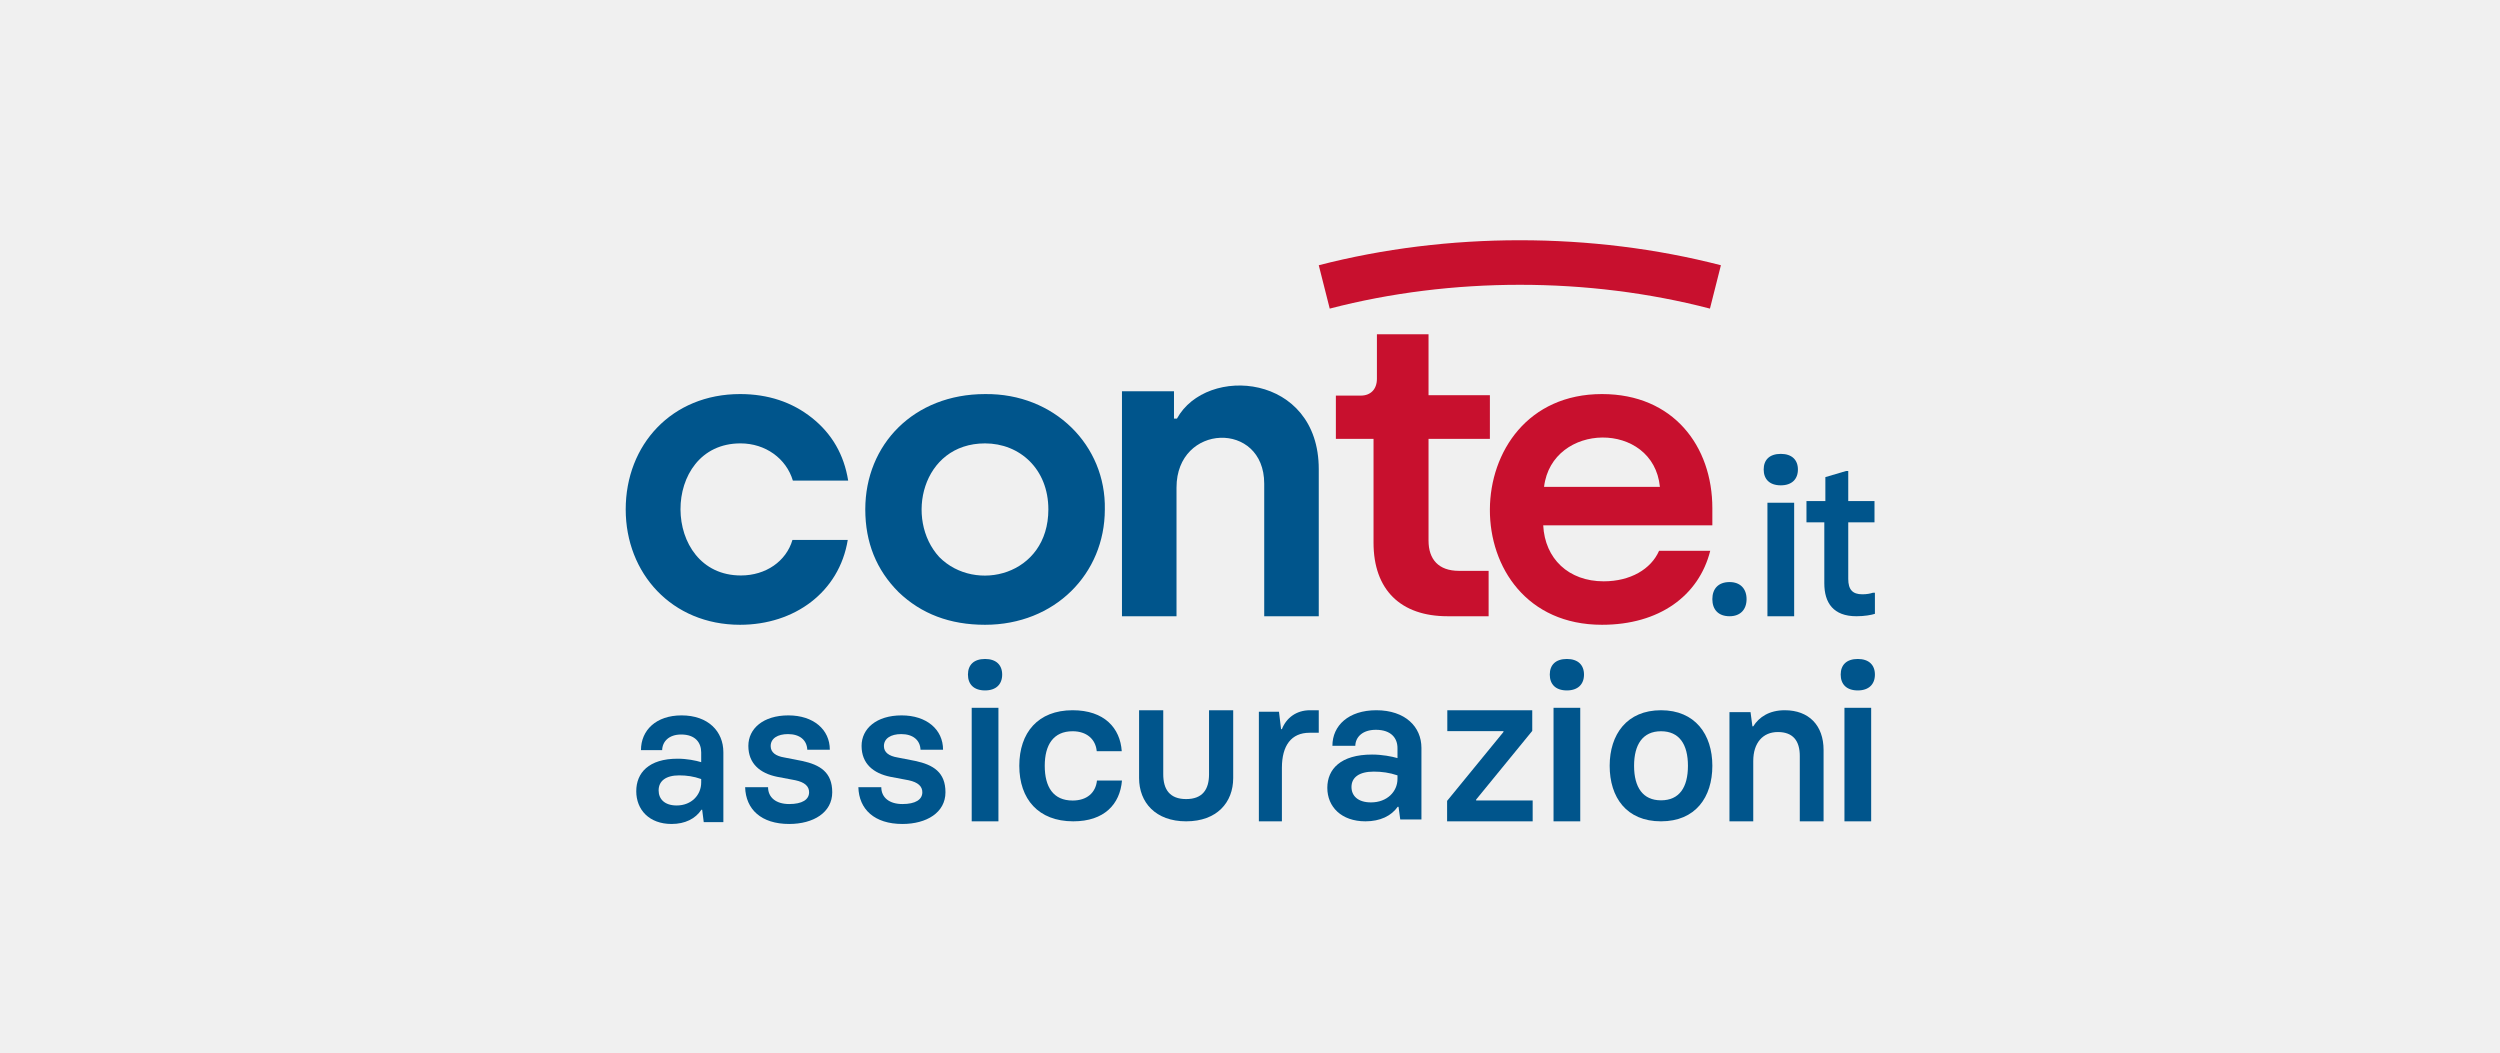
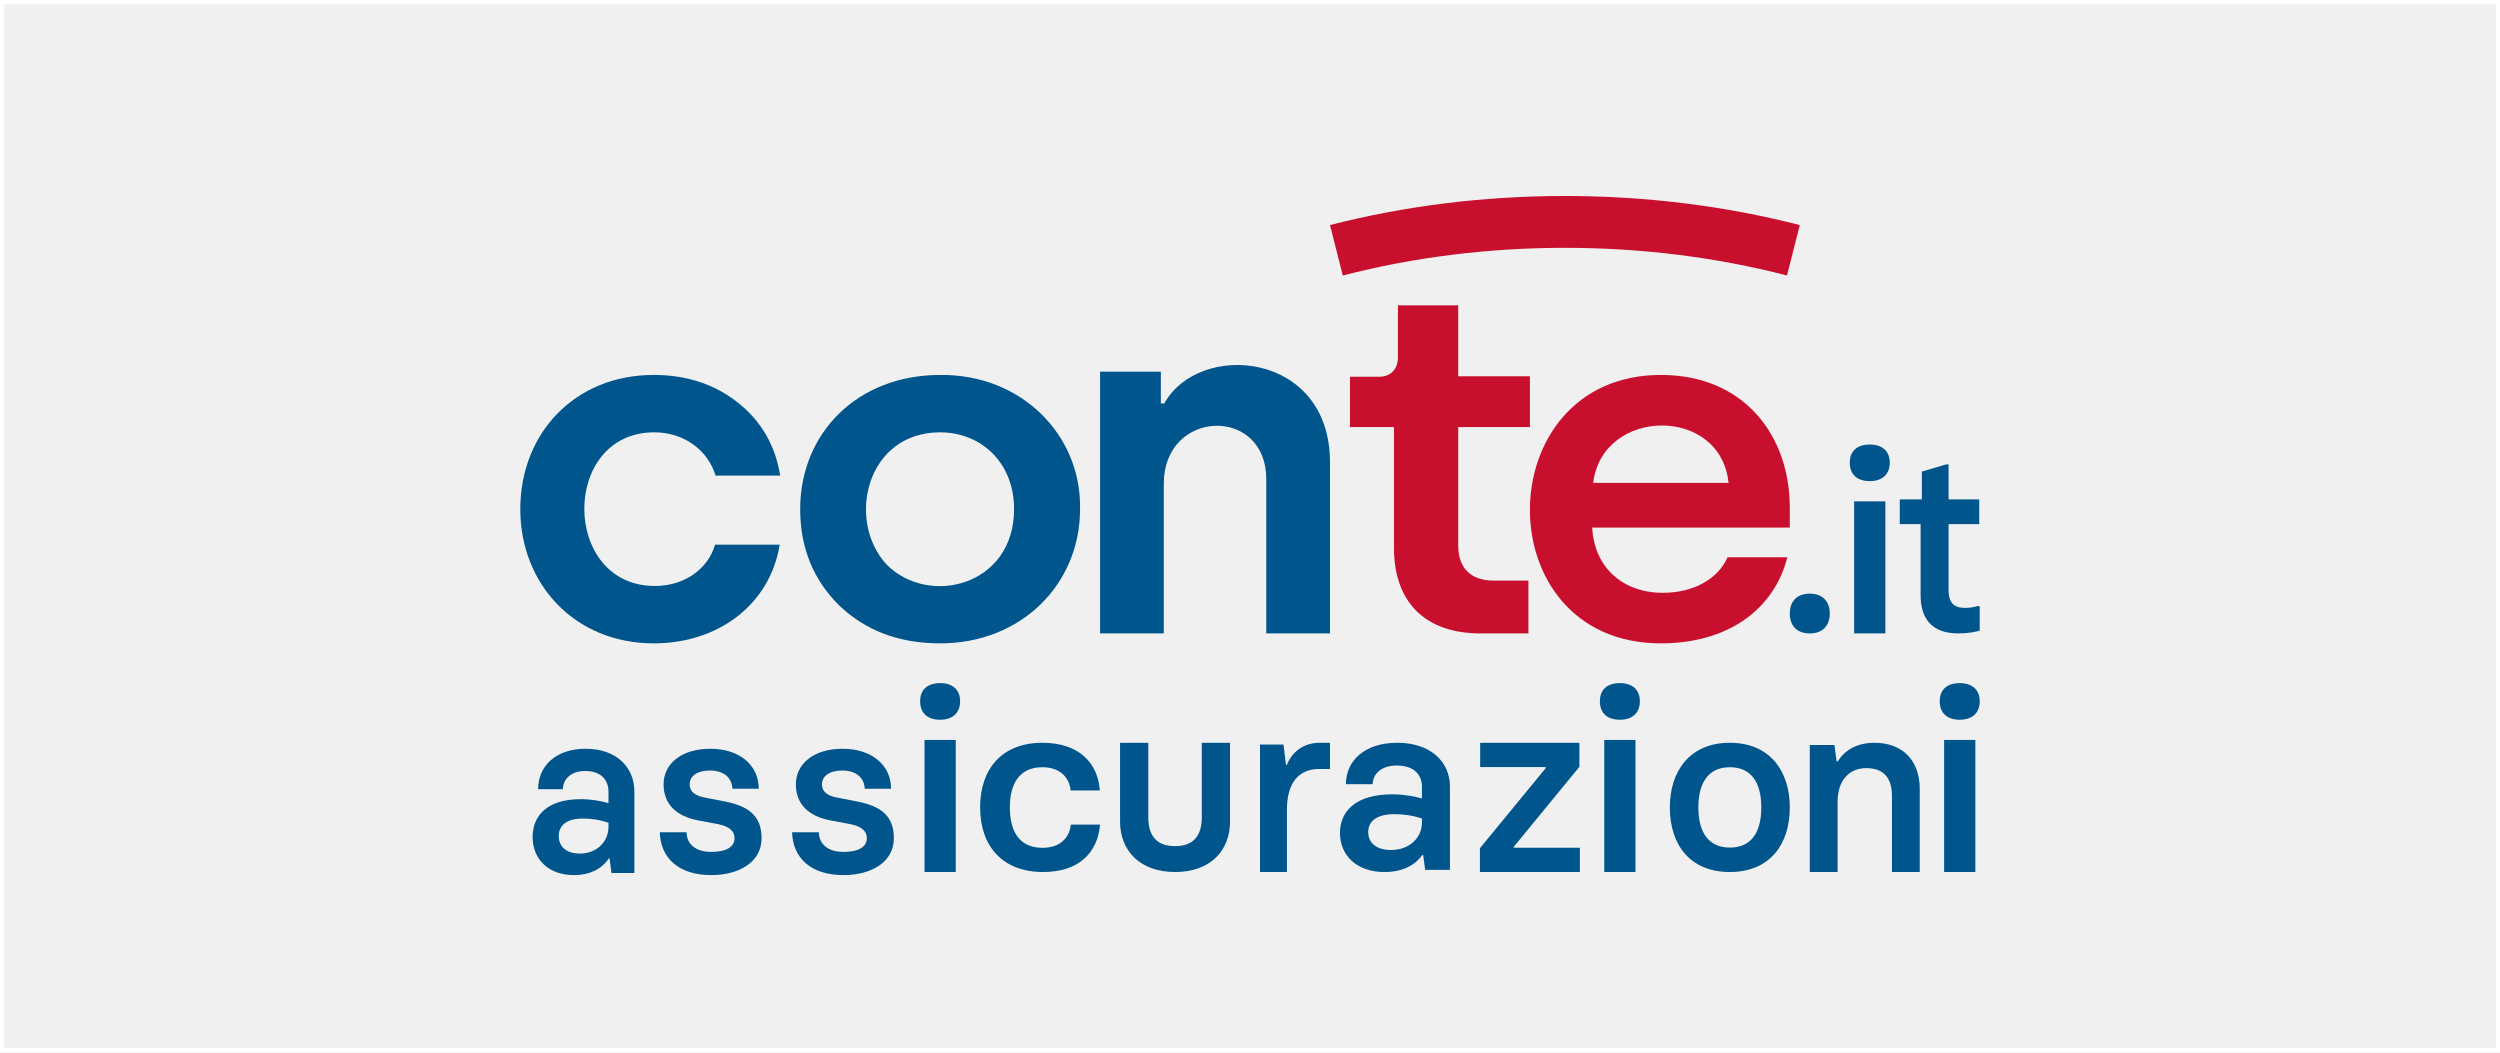
<svg xmlns="http://www.w3.org/2000/svg" width="594" height="250" viewBox="0 0 594 250" fill="none">
+   <rect x="0.5" y="0.5" width="593" height="249" stroke="white" />
  <g clip-path="url(#clip0_4276_84)">
-     <mask id="mask0_4276_84" style="mask-type:luminance" maskUnits="userSpaceOnUse" x="143" y="48" width="309" height="154">
-       <path d="M452 48H143V201.668H452V48Z" fill="white" />
+     <mask id="mask0_4276_84" style="mask-type:luminance" maskUnits="userSpaceOnUse" x="117" y="36" width="361" height="179">
+       <path d="M478 36H117V214.778H478V36Z" fill="white" />
    </mask>
    <g mask="url(#mask0_4276_84)">
-       <path d="M166.604 185.921V185.099C164.833 184.471 163.154 184.229 161.383 184.229C158.167 184.229 156.49 185.582 156.49 187.805C156.49 189.834 157.887 191.38 160.777 191.38C164.319 191.38 166.604 188.868 166.604 185.921ZM151.176 187.998C151.176 183.649 154.112 180.267 161.011 180.267C163.201 180.267 165.345 180.703 166.604 181.089V178.769C166.604 176.45 165.205 174.518 161.85 174.518C158.913 174.518 157.375 176.209 157.328 178.238H152.294C152.294 173.503 155.883 169.976 161.943 169.976C168.282 169.976 171.871 173.793 171.871 178.721V195.342H167.209L166.836 192.394H166.65C165.252 194.52 162.782 195.776 159.565 195.776C154.251 195.776 151.176 192.394 151.176 187.998Z" fill="#00558C" />
-       <path d="M177.044 187.032H182.492C182.492 189.496 184.404 191.042 187.511 191.042C190.617 191.042 192.242 189.98 192.242 188.24C192.242 186.838 191.239 185.872 188.993 185.389L184.644 184.567C180.628 183.746 177.809 181.475 177.809 177.223C177.809 173.116 181.345 169.976 187.32 169.976C193.246 169.976 197.166 173.31 197.166 178.141H191.812C191.717 175.87 190.044 174.421 187.224 174.421C184.786 174.421 183.113 175.436 183.113 177.272C183.113 178.769 184.308 179.639 186.364 179.977L190.57 180.799C194.871 181.717 197.739 183.505 197.739 188.24C197.739 193.071 193.246 195.776 187.511 195.776C180.867 195.776 177.188 192.297 177.044 187.032Z" fill="#00558C" />
-       <path d="M203.947 187.032H209.396C209.396 189.496 211.308 191.042 214.415 191.042C217.521 191.042 219.146 189.98 219.146 188.24C219.146 186.838 218.143 185.872 215.896 185.389L211.546 184.567C207.532 183.746 204.711 181.475 204.711 177.223C204.711 173.116 208.249 169.976 214.224 169.976C220.15 169.976 224.07 173.31 224.07 178.141H218.716C218.621 175.87 216.948 174.421 214.128 174.421C211.69 174.421 210.018 175.436 210.018 177.272C210.018 178.769 211.212 179.639 213.268 179.977L217.474 180.799C221.775 181.717 224.642 183.505 224.642 188.24C224.642 193.071 220.15 195.776 214.415 195.776C207.771 195.776 204.09 192.297 203.947 187.032Z" fill="#00558C" />
-       <mask id="mask1_4276_84" style="mask-type:luminance" maskUnits="userSpaceOnUse" x="124" y="32" width="346" height="188">
-         <path d="M124.272 219.513H469.876V32.718H124.272V219.513Z" fill="white" />
+       <path d="M144.576 196.457V195.501C142.507 194.771 140.546 194.489 138.477 194.489C134.72 194.489 132.76 196.063 132.76 198.65C132.76 201.01 134.393 202.808 137.769 202.808C141.907 202.808 144.576 199.886 144.576 196.457ZM126.552 198.873C126.552 193.815 129.982 189.88 138.042 189.88C140.601 189.88 143.106 190.386 144.576 190.836V188.137C144.576 185.439 142.942 183.191 139.022 183.191C135.591 183.191 133.794 185.158 133.739 187.519H127.858C127.858 182.01 132.051 177.907 139.131 177.907C146.536 177.907 150.729 182.347 150.729 188.081V207.418H145.284L144.848 203.988H144.63C142.997 206.462 140.111 207.923 136.353 207.923C130.145 207.923 126.552 203.988 126.552 198.873Z" fill="#00558C" />
+       <path d="M156.773 197.749H163.138C163.138 200.617 165.372 202.415 169.002 202.415C172.631 202.415 174.53 201.179 174.53 199.155C174.53 197.524 173.358 196.4 170.733 195.838L165.652 194.882C160.961 193.927 157.667 191.285 157.667 186.338C157.667 181.56 161.798 177.907 168.779 177.907C175.702 177.907 180.281 181.786 180.281 187.406H174.027C173.916 184.764 171.962 183.078 168.667 183.078C165.819 183.078 163.864 184.258 163.864 186.395C163.864 188.137 165.26 189.148 167.662 189.542L172.576 190.498C177.601 191.566 180.951 193.646 180.951 199.155C180.951 204.775 175.702 207.923 169.002 207.923C161.24 207.923 156.941 203.876 156.773 197.749Z" fill="#00558C" />
+       <path d="M188.204 197.749H194.57C194.57 200.617 196.804 202.415 200.433 202.415C204.062 202.415 205.961 201.179 205.961 199.155C205.961 197.524 204.789 196.4 202.164 195.838L197.082 194.882C192.392 193.927 189.097 191.285 189.097 186.338C189.097 181.56 193.23 177.907 200.21 177.907C207.133 177.907 211.713 181.786 211.713 187.406H205.458C205.347 184.764 203.393 183.078 200.098 183.078C197.25 183.078 195.296 184.258 195.296 186.395C195.296 188.137 196.692 189.148 199.093 189.542L204.007 190.498C209.032 191.566 212.382 193.646 212.382 199.155C212.382 204.775 207.133 207.923 200.433 207.923C192.671 207.923 188.371 203.876 188.204 197.749Z" fill="#00558C" />
+       <mask id="mask1_4276_84" style="mask-type:luminance" maskUnits="userSpaceOnUse" x="95" y="18" width="404" height="218">
+         <path d="M95.121 235.537H498.884V18.221H95.121V235.537Z" fill="white" />
      </mask>
      <g mask="url(#mask1_4276_84)">
-         <path d="M230.877 195.148H237.228V168.175H230.877V195.148ZM229.986 160.283C229.986 157.982 231.379 156.571 234.053 156.571C236.67 156.571 238.118 157.982 238.118 160.283C238.118 162.583 236.67 164.046 234.053 164.046C231.379 164.046 229.986 162.583 229.986 160.283Z" fill="#00558C" />
+         <path d="M219.665 207.192H227.085V175.812H219.665V207.192ZM218.625 166.629C218.625 163.953 220.252 162.311 223.376 162.311C226.434 162.311 228.125 163.953 228.125 166.629C228.125 169.306 226.434 171.008 223.376 171.008C220.252 171.008 218.625 169.306 218.625 166.629Z" fill="#00558C" />
      </g>
-       <mask id="mask2_4276_84" style="mask-type:luminance" maskUnits="userSpaceOnUse" x="124" y="32" width="346" height="188">
-         <path d="M124.272 219.513H469.876V32.718H124.272V219.513Z" fill="white" />
+       <mask id="mask2_4276_84" style="mask-type:luminance" maskUnits="userSpaceOnUse" x="95" y="18" width="404" height="218">
+         <path d="M95.121 235.537H498.884V18.221H95.121V235.537Z" fill="white" />
      </mask>
      <g mask="url(#mask2_4276_84)">
-         <path d="M242.185 181.951C242.185 174.091 246.616 168.753 254.852 168.753C262.41 168.753 266.164 173.003 266.528 178.491H260.586C260.325 175.624 258.189 173.745 254.852 173.745C250.264 173.745 248.232 177.008 248.232 181.951C248.232 186.993 250.264 190.206 254.852 190.206C258.24 190.206 260.325 188.376 260.639 185.461H266.58C266.113 191.095 262.359 195.148 255.008 195.148C246.72 195.148 242.185 189.86 242.185 181.951Z" fill="#00558C" />
+         <path d="M232.876 191.838C232.876 182.695 238.053 176.484 247.675 176.484C256.505 176.484 260.891 181.429 261.317 187.813H254.374C254.07 184.477 251.573 182.292 247.675 182.292C242.315 182.292 239.941 186.087 239.941 191.838C239.941 197.704 242.315 201.442 247.675 201.442C251.634 201.442 254.07 199.314 254.436 195.922H261.377C260.831 202.477 256.445 207.192 247.858 207.192C238.175 207.192 232.876 201.039 232.876 191.838Z" fill="#00558C" />
      </g>
-       <mask id="mask3_4276_84" style="mask-type:luminance" maskUnits="userSpaceOnUse" x="124" y="32" width="346" height="188">
-         <path d="M124.272 219.513H469.876V32.718H124.272V219.513Z" fill="white" />
+       <mask id="mask3_4276_84" style="mask-type:luminance" maskUnits="userSpaceOnUse" x="95" y="18" width="404" height="218">
+         <path d="M95.121 235.537H498.884V18.221H95.121V235.537Z" fill="white" />
      </mask>
      <g mask="url(#mask3_4276_84)">
-         <path d="M293.008 168.753V184.873C293.008 190.665 289.131 195.148 281.827 195.148C274.575 195.148 270.646 190.665 270.646 184.873V168.753H276.388V183.967C276.388 187.593 277.949 189.86 281.827 189.86C285.705 189.86 287.267 187.593 287.267 183.967V168.753H293.008Z" fill="#00558C" />
+         <path d="M292.253 176.484V195.237C292.253 201.976 287.723 207.192 279.19 207.192C270.717 207.192 266.127 201.976 266.127 195.237V176.484H272.835V194.183C272.835 198.403 274.659 201.04 279.19 201.04C283.721 201.04 285.545 198.403 285.545 194.183V176.484H292.253Z" fill="#00558C" />
      </g>
-       <mask id="mask4_4276_84" style="mask-type:luminance" maskUnits="userSpaceOnUse" x="124" y="32" width="346" height="188">
-         <path d="M124.272 219.513H469.876V32.718H124.272V219.513Z" fill="white" />
+       <mask id="mask4_4276_84" style="mask-type:luminance" maskUnits="userSpaceOnUse" x="95" y="18" width="404" height="218">
+         <path d="M95.121 235.537H498.884V18.221H95.121V235.537Z" fill="white" />
      </mask>
      <g mask="url(#mask4_4276_84)">
-         <path d="M299.107 169.107H303.885L304.382 173.245H304.581C305.626 170.571 308.014 168.753 311.248 168.753H313.338V174.103H311.149C306.819 174.103 304.581 177.131 304.581 182.431V195.148H299.107V169.107Z" fill="#00558C" />
+         <path d="M299.378 176.895H304.96L305.54 181.71H305.773C306.994 178.599 309.783 176.484 313.562 176.484H316.003V182.708H313.445C308.388 182.708 305.773 186.231 305.773 192.396V207.192H299.378V176.895Z" fill="#00558C" />
      </g>
-       <mask id="mask5_4276_84" style="mask-type:luminance" maskUnits="userSpaceOnUse" x="124" y="32" width="346" height="188">
-         <path d="M124.272 219.513H469.876V32.718H124.272V219.513Z" fill="white" />
+       <mask id="mask5_4276_84" style="mask-type:luminance" maskUnits="userSpaceOnUse" x="95" y="18" width="404" height="218">
+         <path d="M95.121 235.537H498.884V18.221H95.121V235.537Z" fill="white" />
      </mask>
      <g mask="url(#mask5_4276_84)">
-         <path d="M332.042 185.066V184.225C330.129 183.583 328.315 183.335 326.402 183.335C322.926 183.335 321.113 184.719 321.113 186.994C321.113 189.069 322.624 190.65 325.747 190.65C329.574 190.65 332.042 188.081 332.042 185.066ZM315.371 187.19C315.371 182.742 318.544 179.282 325.999 179.282C328.365 179.282 330.683 179.727 332.042 180.123V177.749C332.042 175.377 330.531 173.4 326.905 173.4C323.732 173.4 322.07 175.13 322.02 177.206H316.58C316.58 172.362 320.458 168.753 327.006 168.753C333.855 168.753 337.734 172.658 337.734 177.7V194.704H332.697L332.294 191.688H332.092C330.582 193.863 327.913 195.148 324.437 195.148C318.695 195.148 315.371 191.688 315.371 187.19Z" fill="#00558C" />
+         <path d="M337.855 195.462V194.484C335.619 193.737 333.5 193.449 331.265 193.449C327.204 193.449 325.086 195.058 325.086 197.705C325.086 200.12 326.852 201.959 330.5 201.959C334.971 201.959 337.855 198.97 337.855 195.462ZM318.378 197.934C318.378 192.758 322.085 188.733 330.795 188.733C333.559 188.733 336.266 189.251 337.855 189.711V186.95C337.855 184.19 336.089 181.89 331.853 181.89C328.146 181.89 326.205 183.902 326.145 186.318H319.79C319.79 180.682 324.321 176.484 331.97 176.484C339.973 176.484 344.504 181.027 344.504 186.893V206.675H338.619L338.148 203.166H337.913C336.148 205.697 333.03 207.192 328.969 207.192C322.262 207.192 318.378 203.166 318.378 197.934Z" fill="#00558C" />
      </g>
-       <mask id="mask6_4276_84" style="mask-type:luminance" maskUnits="userSpaceOnUse" x="124" y="32" width="346" height="188">
-         <path d="M124.272 219.513H469.876V32.718H124.272V219.513Z" fill="white" />
+       <mask id="mask6_4276_84" style="mask-type:luminance" maskUnits="userSpaceOnUse" x="95" y="18" width="404" height="218">
+         <path d="M95.121 235.537H498.884V18.221H95.121V235.537Z" fill="white" />
      </mask>
      <g mask="url(#mask6_4276_84)">
-         <path d="M343.832 190.289L357.22 173.919V173.716H343.881V168.753H364.063V173.664L350.725 189.983V190.187H364.162V195.148H343.832V190.289Z" fill="#00558C" />
+         <path d="M351.629 201.539L367.27 182.494V182.258H351.686V176.484H375.264V182.197L359.681 201.182V201.42H375.38V207.192H351.629V201.539Z" fill="#00558C" />
      </g>
-       <mask id="mask7_4276_84" style="mask-type:luminance" maskUnits="userSpaceOnUse" x="124" y="32" width="346" height="188">
-         <path d="M124.272 219.513H469.876V32.718H124.272V219.513Z" fill="white" />
+       <mask id="mask7_4276_84" style="mask-type:luminance" maskUnits="userSpaceOnUse" x="95" y="18" width="404" height="218">
+         <path d="M95.121 235.537H498.884V18.221H95.121V235.537Z" fill="white" />
      </mask>
      <g mask="url(#mask7_4276_84)">
-         <path d="M369.12 195.148H375.468V168.175H369.12V195.148ZM368.228 160.283C368.228 157.982 369.62 156.571 372.293 156.571C374.911 156.571 376.359 157.982 376.359 160.283C376.359 162.583 374.911 164.046 372.293 164.046C369.62 164.046 368.228 162.583 368.228 160.283Z" fill="#00558C" />
+         <path d="M381.172 207.192H388.589V175.812H381.172V207.192ZM380.13 166.629C380.13 163.953 381.757 162.311 384.88 162.311C387.938 162.311 389.63 163.953 389.63 166.629C389.63 169.306 387.938 171.008 384.88 171.008C381.757 171.008 380.13 169.306 380.13 166.629Z" fill="#00558C" />
      </g>
-       <mask id="mask8_4276_84" style="mask-type:luminance" maskUnits="userSpaceOnUse" x="124" y="32" width="346" height="188">
-         <path d="M124.272 219.513H469.876V32.718H124.272V219.513Z" fill="white" />
+       <mask id="mask8_4276_84" style="mask-type:luminance" maskUnits="userSpaceOnUse" x="95" y="18" width="404" height="218">
+         <path d="M95.121 235.537H498.884V18.221H95.121V235.537Z" fill="white" />
      </mask>
      <g mask="url(#mask8_4276_84)">
-         <path d="M401.055 181.951C401.055 176.86 399.005 173.745 394.655 173.745C390.307 173.745 388.257 176.909 388.257 181.951C388.257 187.092 390.358 190.157 394.655 190.157C399.005 190.157 401.055 187.092 401.055 181.951ZM382.458 181.951C382.458 174.487 386.558 168.753 394.655 168.753C402.755 168.753 406.854 174.487 406.854 181.951C406.854 189.415 402.854 195.148 394.655 195.148C386.457 195.148 382.458 189.464 382.458 181.951Z" fill="#00558C" />
+         <path d="M418.482 191.838C418.482 185.916 416.087 182.292 411.006 182.292C405.925 182.292 403.531 185.973 403.531 191.838C403.531 197.819 405.985 201.385 411.006 201.385C416.087 201.385 418.482 197.819 418.482 191.838ZM396.756 191.838C396.756 183.154 401.546 176.484 411.006 176.484C420.468 176.484 425.257 183.154 425.257 191.838C425.257 200.522 420.584 207.192 411.006 207.192C401.428 207.192 396.756 200.579 396.756 191.838Z" fill="#00558C" />
      </g>
-       <mask id="mask9_4276_84" style="mask-type:luminance" maskUnits="userSpaceOnUse" x="124" y="32" width="346" height="188">
-         <path d="M124.272 219.513H469.876V32.718H124.272V219.513Z" fill="white" />
+       <mask id="mask9_4276_84" style="mask-type:luminance" maskUnits="userSpaceOnUse" x="95" y="18" width="404" height="218">
+         <path d="M95.121 235.537H498.884V18.221H95.121V235.537Z" fill="white" />
      </mask>
      <g mask="url(#mask9_4276_84)">
-         <path d="M410.92 169.206H415.928L416.374 172.575H416.573C417.96 170.362 420.39 168.753 424.06 168.753C429.762 168.753 433.282 172.323 433.282 178.205V195.148H427.63V179.613C427.63 175.993 425.993 173.932 422.423 173.932C418.854 173.932 416.573 176.496 416.573 180.819V195.148H410.92V169.206Z" fill="#00558C" />
+         <path d="M430.007 177.01H435.858L436.379 180.93H436.611C438.232 178.356 441.071 176.484 445.358 176.484C452.02 176.484 456.133 180.637 456.133 187.48V207.192H449.529V189.118C449.529 184.906 447.617 182.509 443.445 182.509C439.276 182.509 436.611 185.492 436.611 190.522V207.192H430.007V177.01Z" fill="#00558C" />
      </g>
-       <mask id="mask10_4276_84" style="mask-type:luminance" maskUnits="userSpaceOnUse" x="124" y="32" width="346" height="188">
-         <path d="M124.272 219.513H469.876V32.718H124.272V219.513Z" fill="white" />
+       <mask id="mask10_4276_84" style="mask-type:luminance" maskUnits="userSpaceOnUse" x="95" y="18" width="404" height="218">
+         <path d="M95.121 235.537H498.884V18.221H95.121V235.537Z" fill="white" />
      </mask>
      <g mask="url(#mask10_4276_84)">
-         <path d="M438.241 195.148H444.589V168.175H438.241V195.148ZM437.349 160.283C437.349 157.982 438.741 156.571 441.415 156.571C444.033 156.571 445.48 157.982 445.48 160.283C445.48 162.583 444.033 164.046 441.415 164.046C438.741 164.046 437.349 162.583 437.349 160.283Z" fill="#00558C" />
+         <path d="M461.925 207.192H469.342V175.812H461.925V207.192ZM460.883 166.629C460.883 163.953 462.51 162.311 465.633 162.311C468.692 162.311 470.383 163.953 470.383 166.629C470.383 169.306 468.692 171.008 465.633 171.008C462.51 171.008 460.883 169.306 460.883 166.629Z" fill="#00558C" />
      </g>
-       <mask id="mask11_4276_84" style="mask-type:luminance" maskUnits="userSpaceOnUse" x="124" y="32" width="346" height="188">
-         <path d="M124.272 219.513H469.876V32.718H124.272V219.513Z" fill="white" />
+       <mask id="mask11_4276_84" style="mask-type:luminance" maskUnits="userSpaceOnUse" x="95" y="18" width="404" height="218">
+         <path d="M95.121 235.537H498.884V18.221H95.121V235.537Z" fill="white" />
      </mask>
      <g mask="url(#mask11_4276_84)">
-         <path d="M192.93 99.29C197.672 103.064 200.538 108.03 201.525 114.186H188.383C186.806 108.924 181.865 105.348 175.936 105.348C156.846 105.348 156.995 136.731 176.036 136.731C181.963 136.731 186.806 133.354 188.286 128.29H201.427C199.398 140.706 188.75 148.449 175.838 148.449C159.635 148.449 148.668 136.234 148.668 121.038C148.668 105.645 159.635 93.629 175.838 93.629C182.456 93.629 188.189 95.516 192.93 99.29Z" fill="#00558C" />
+         <path d="M175.333 95.671C180.872 100.062 184.221 105.839 185.374 113.001H170.02C168.178 106.879 162.406 102.719 155.479 102.719C133.177 102.719 133.35 139.229 155.595 139.229C162.52 139.229 168.178 135.301 169.907 129.409H185.26C182.89 143.854 170.449 152.863 155.365 152.863C136.434 152.863 123.622 138.652 123.622 120.972C123.622 103.064 136.434 89.085 155.365 89.085C163.097 89.085 169.793 91.28 175.333 95.671Z" fill="#00558C" />
      </g>
-       <mask id="mask12_4276_84" style="mask-type:luminance" maskUnits="userSpaceOnUse" x="124" y="32" width="346" height="188">
-         <path d="M124.272 219.513H469.876V32.718H124.272V219.513Z" fill="white" />
+       <mask id="mask12_4276_84" style="mask-type:luminance" maskUnits="userSpaceOnUse" x="95" y="18" width="404" height="218">
+         <path d="M95.121 235.537H498.884V18.221H95.121V235.537Z" fill="white" />
      </mask>
      <g mask="url(#mask12_4276_84)">
-         <path d="M223.175 132.361C231.732 141.017 249.091 136.733 249.091 121.04C249.091 111.45 242.305 105.35 234.049 105.35C218.994 105.35 214.909 123.39 223.175 132.361ZM234.049 93.632C250.517 93.436 262.815 105.848 262.508 121.04C262.508 136.334 250.617 148.449 234.049 148.449C225.715 148.449 218.907 145.866 213.518 140.703C208.235 135.44 205.591 128.886 205.591 121.04C205.591 105.551 217.177 93.632 234.049 93.632Z" fill="#00558C" />
+         <path d="M210.667 134.145C220.665 144.216 240.945 139.231 240.945 120.975C240.945 109.817 233.017 102.721 223.372 102.721C205.783 102.721 201.01 123.708 210.667 134.145ZM223.372 89.088C242.611 88.86 256.979 103.301 256.62 120.975C256.62 138.767 242.728 152.863 223.372 152.863C213.635 152.863 205.681 149.858 199.385 143.85C193.213 137.728 190.124 130.103 190.124 120.975C190.124 102.955 203.66 89.088 223.372 89.088Z" fill="#00558C" />
      </g>
-       <mask id="mask13_4276_84" style="mask-type:luminance" maskUnits="userSpaceOnUse" x="124" y="32" width="346" height="188">
-         <path d="M124.272 219.513H469.876V32.718H124.272V219.513Z" fill="white" />
+       <mask id="mask13_4276_84" style="mask-type:luminance" maskUnits="userSpaceOnUse" x="95" y="18" width="404" height="218">
+         <path d="M95.121 235.537H498.884V18.221H95.121V235.537Z" fill="white" />
      </mask>
      <g mask="url(#mask13_4276_84)">
-         <path d="M266.58 146.419V92.957H278.941V99.462H279.642C286.665 86.626 313.338 88.749 313.338 111.455V146.419H300.378V114.911C300.378 99.904 279.54 100.568 279.54 115.826V146.419H266.58Z" fill="#00558C" />
+         <path d="M261.377 150.501V88.303H275.818V95.871H276.637C284.841 80.937 316.004 83.407 316.004 109.824V150.501H300.863V113.844C300.863 96.385 276.518 97.157 276.518 114.908V150.501H261.377Z" fill="#00558C" />
      </g>
-       <mask id="mask14_4276_84" style="mask-type:luminance" maskUnits="userSpaceOnUse" x="124" y="32" width="346" height="188">
-         <path d="M124.272 219.513H469.876V32.718H124.272V219.513Z" fill="white" />
+       <mask id="mask14_4276_84" style="mask-type:luminance" maskUnits="userSpaceOnUse" x="95" y="18" width="404" height="218">
+         <path d="M95.121 235.537H498.884V18.221H95.121V235.537Z" fill="white" />
      </mask>
      <g mask="url(#mask14_4276_84)">
-         <path d="M317.403 104.279V93.995H323.335C325.647 93.995 327.156 92.496 327.156 90V79.417H339.419V93.894H353.997V104.279H339.419V128.446C339.419 132.94 341.832 135.634 346.658 135.634H353.695V146.419H343.944C332.784 146.419 326.351 140.128 326.351 128.944V104.279H317.403Z" fill="#C8102E" />
+         <path d="M320.754 101.475V89.51H327.684C330.385 89.51 332.147 87.767 332.147 84.862V72.55H346.474V89.393H363.505V101.475H346.474V129.59C346.474 134.819 349.294 137.953 354.931 137.953H363.153V150.501H351.76C338.723 150.501 331.207 143.181 331.207 130.17V101.475H320.754Z" fill="#C8102E" />
      </g>
-       <mask id="mask15_4276_84" style="mask-type:luminance" maskUnits="userSpaceOnUse" x="124" y="32" width="346" height="188">
-         <path d="M124.272 219.513H469.876V32.718H124.272V219.513Z" fill="white" />
+       <mask id="mask15_4276_84" style="mask-type:luminance" maskUnits="userSpaceOnUse" x="95" y="18" width="404" height="218">
+         <path d="M95.121 235.537H498.884V18.221H95.121V235.537Z" fill="white" />
      </mask>
      <g mask="url(#mask15_4276_84)">
-         <path d="M394.395 115.677C392.821 99.883 368.736 100.219 366.867 115.677H394.395ZM380.632 93.629C397.61 93.629 406.854 106.043 406.854 120.741V124.812H366.668C367.068 132.757 372.695 138.122 381.035 138.122C387.365 138.122 392.286 135.242 394.194 130.871H406.352C403.639 141.598 394.194 148.449 380.632 148.449C344.85 148.449 345.388 93.629 380.632 93.629Z" fill="#C8102E" />
+         <path d="M410.701 114.735C408.862 96.361 380.724 96.752 378.54 114.735H410.701ZM394.622 89.085C414.457 89.085 425.257 103.527 425.257 120.626V125.363H378.309C378.776 134.606 385.35 140.848 395.093 140.848C402.488 140.848 408.237 137.497 410.466 132.412H424.67C421.501 144.892 410.466 152.863 394.622 152.863C352.819 152.863 353.447 89.085 394.622 89.085Z" fill="#C8102E" />
      </g>
-       <mask id="mask16_4276_84" style="mask-type:luminance" maskUnits="userSpaceOnUse" x="124" y="32" width="346" height="188">
-         <path d="M124.272 219.513H469.876V32.718H124.272V219.513Z" fill="white" />
+       <mask id="mask16_4276_84" style="mask-type:luminance" maskUnits="userSpaceOnUse" x="95" y="18" width="404" height="218">
+         <path d="M95.121 235.537H498.884V18.221H95.121V235.537Z" fill="white" />
      </mask>
      <g mask="url(#mask16_4276_84)">
-         <path d="M408.887 63.022C378.27 55.105 343.979 55.1 313.338 63.022C313.338 63.022 314.95 69.404 315.943 73.326C344.842 65.789 377.355 65.781 406.283 73.326C407.275 69.404 408.887 63.022 408.887 63.022Z" fill="#C8102E" />
+         <path d="M427.632 53.477C391.862 44.266 351.8 44.26 316.003 53.477C316.003 53.477 317.887 60.902 319.047 65.464C352.808 56.696 390.793 56.687 424.589 65.464C425.749 60.902 427.632 53.477 427.632 53.477Z" fill="#C8102E" />
      </g>
-       <mask id="mask17_4276_84" style="mask-type:luminance" maskUnits="userSpaceOnUse" x="124" y="32" width="346" height="188">
-         <path d="M124.272 219.513H469.876V32.718H124.272V219.513Z" fill="white" />
+       <mask id="mask17_4276_84" style="mask-type:luminance" maskUnits="userSpaceOnUse" x="95" y="18" width="404" height="218">
+         <path d="M95.121 235.537H498.884V18.221H95.121V235.537Z" fill="white" />
      </mask>
      <g mask="url(#mask17_4276_84)">
-         <path d="M406.854 142.358C406.854 139.911 408.256 138.298 410.948 138.298C413.528 138.298 414.985 139.911 414.985 142.358C414.985 144.806 413.528 146.419 410.948 146.419C408.256 146.419 406.854 144.806 406.854 142.358Z" fill="#00558C" />
+         <path d="M425.257 145.776C425.257 142.928 426.895 141.052 430.04 141.052C433.054 141.052 434.757 142.928 434.757 145.776C434.757 148.624 433.054 150.501 430.04 150.501C426.895 150.501 425.257 148.624 425.257 145.776Z" fill="#00558C" />
      </g>
-       <mask id="mask18_4276_84" style="mask-type:luminance" maskUnits="userSpaceOnUse" x="124" y="32" width="346" height="188">
-         <path d="M124.272 219.513H469.876V32.718H124.272V219.513Z" fill="white" />
+       <mask id="mask18_4276_84" style="mask-type:luminance" maskUnits="userSpaceOnUse" x="95" y="18" width="404" height="218">
+         <path d="M95.121 235.537H498.884V18.221H95.121V235.537Z" fill="white" />
      </mask>
      <g mask="url(#mask18_4276_84)">
-         <path d="M419.943 146.419H426.292V119.446H419.943V146.419ZM419.052 111.553C419.052 109.253 420.445 107.842 423.118 107.842C425.736 107.842 427.184 109.253 427.184 111.553C427.184 113.853 425.736 115.316 423.118 115.316C420.445 115.316 419.052 113.853 419.052 111.553Z" fill="#00558C" />
+         <path d="M440.548 150.501H447.966V119.121H440.548V150.501ZM439.507 109.938C439.507 107.262 441.135 105.62 444.257 105.62C447.316 105.62 449.007 107.262 449.007 109.938C449.007 112.613 447.316 114.316 444.257 114.316C441.135 114.316 439.507 112.613 439.507 109.938Z" fill="#00558C" />
      </g>
-       <mask id="mask19_4276_84" style="mask-type:luminance" maskUnits="userSpaceOnUse" x="124" y="32" width="346" height="188">
-         <path d="M124.272 219.513H469.876V32.718H124.272V219.513Z" fill="white" />
+       <mask id="mask19_4276_84" style="mask-type:luminance" maskUnits="userSpaceOnUse" x="95" y="18" width="404" height="218">
+         <path d="M95.121 235.537H498.884V18.221H95.121V235.537Z" fill="white" />
      </mask>
      <g mask="url(#mask19_4276_84)">
-         <path d="M433.457 138.599V124.103H429.217V119.046H433.707V113.363L438.646 111.903H439.144V119.046H445.381V124.103H439.144V137.555C439.144 140.11 440.192 141.205 442.487 141.205C443.535 141.205 444.333 141.049 444.981 140.84H445.48V145.846C444.682 146.107 443.036 146.419 441.09 146.419C435.602 146.419 433.457 143.239 433.457 138.599Z" fill="#00558C" />
+         <path d="M456.337 141.402V124.539H451.383V118.655H456.629V112.043L462.399 110.344H462.981V118.655H470.267V124.539H462.981V140.188C462.981 143.161 464.205 144.435 466.886 144.435C468.11 144.435 469.043 144.253 469.8 144.01H470.383V149.833C469.451 150.137 467.527 150.501 465.254 150.501C458.843 150.501 456.337 146.801 456.337 141.402Z" fill="#00558C" />
      </g>
    </g>
  </g>
  <defs>
    <clipPath id="clip0_4276_84">
-       <rect width="309" height="153" fill="white" transform="translate(143 48)" />
+       <rect width="361" height="178" fill="white" transform="translate(117 36)" />
    </clipPath>
  </defs>
</svg>
